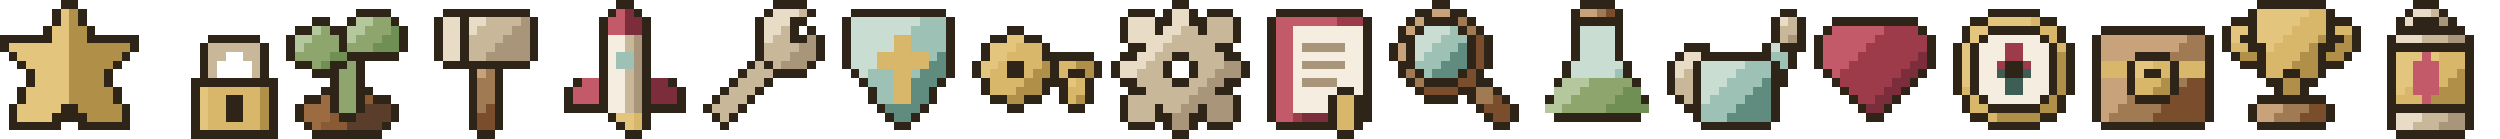
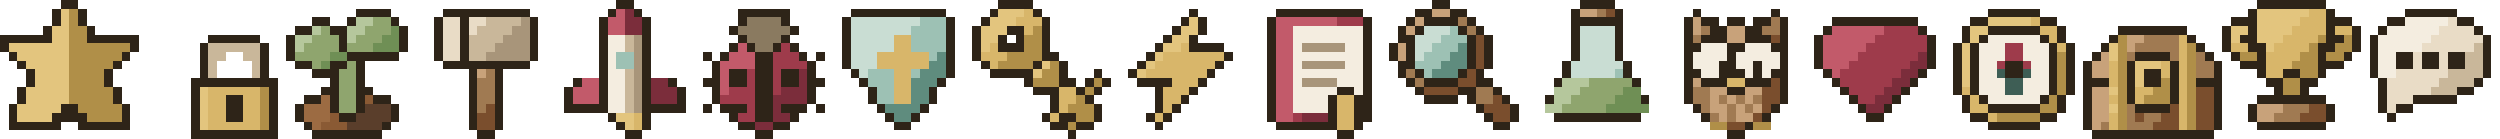
<svg xmlns="http://www.w3.org/2000/svg" aria-hidden="true" viewBox="0 0 288 16" shape-rendering="crispEdges">
  <g data-icon="star">
    <path fill="#2E2418" d="M7 0h2v1h-2zM6 1h1v2h-1zM9 1h1v2h-1zM5 3h1v1h-1zM10 3h1v1h-1zM0 4h6v1h-6zM10 4h6v1h-6zM0 5h1v1h-1zM15 5h1v1h-1zM1 6h1v1h-1zM14 6h1v1h-1zM2 7h1v1h-1zM13 7h1v1h-1zM3 8h1v2h-1zM12 8h1v2h-1zM2 10h1v2h-1zM13 10h1v2h-1zM1 12h1v2h-1zM7 12h2v1h-2zM14 12h1v2h-1zM6 13h4v1h-4zM1 14h6v1h-6zM9 14h6v1h-6z" />
    <path fill="#E3C57E" d="M7 1h1v2h-1zM6 3h2v2h-2zM1 5h7v1h-7zM2 6h6v1h-6zM3 7h5v1h-5zM4 8h4v2h-4zM3 10h5v2h-5zM2 12h5v1h-5zM2 13h4v1h-4z" />
    <path fill="#B08F48" d="M8 1h1v2h-1zM8 3h2v2h-2zM8 5h7v1h-7zM8 6h6v1h-6zM8 7h5v1h-5zM8 8h4v2h-4zM8 10h5v2h-5zM9 12h5v1h-5zM10 13h4v1h-4z" />
  </g>
  <g data-icon="lock">
    <path fill="#2E2418" d="M24 4h6v1h-6zM23 5h1v4h-1zM30 5h1v4h-1zM22 9h10v1h-10zM22 10h1v5h-1zM31 10h1v5h-1zM26 11h2v3h-2zM22 15h10v1h-10z" />
    <path fill="#C9B79A" d="M24 5h6v1h-6zM24 6h2v1h-2zM28 6h2v1h-2zM24 7h1v2h-1zM29 7h1v2h-1z" />
    <path fill="#E3C57E" d="M23 10h1v5h-1z" />
    <path fill="#D8B66A" d="M24 10h6v1h-6zM24 11h2v3h-2zM28 11h2v3h-2zM24 14h6v1h-6z" />
    <path fill="#B08F48" d="M30 10h1v5h-1z" />
  </g>
  <g data-icon="sprout">
    <path fill="#2E2418" d="M41 1h4v1h-4zM36 2h2v1h-2zM40 2h1v1h-1zM45 2h1v1h-1zM34 3h2v1h-2zM38 3h2v1h-2zM46 3h1v3h-1zM33 4h1v3h-1zM39 4h1v2h-1zM40 6h6v1h-6zM34 7h2v1h-2zM38 7h2v1h-2zM41 7h1v3h-1zM36 8h3v1h-3zM38 9h1v1h-1zM37 10h2v1h-2zM41 10h2v1h-2zM35 11h2v1h-2zM38 11h1v2h-1zM41 11h1v2h-1zM43 11h2v1h-2zM34 12h1v2h-1zM45 12h1v2h-1zM39 13h2v1h-2zM35 14h1v1h-1zM44 14h1v1h-1zM36 15h8v1h-8z" />
    <path fill="#8FA56E" d="M43 2h2v1h-2zM37 3h1v1h-1zM42 3h3v1h-3zM36 4h3v1h-3zM41 4h3v1h-3zM35 5h4v1h-4zM40 5h3v1h-3zM34 6h4v1h-4zM36 7h1v1h-1zM40 7h1v1h-1zM39 8h2v5h-2z" />
    <path fill="#9C6B42" d="M37 11h1v1h-1zM35 12h3v2h-3zM36 14h1v1h-1z" />
    <path fill="#5A3E2B" d="M42 12h3v1h-3zM41 13h4v1h-4zM40 14h4v1h-4z" />
    <path fill="#8A5A34" d="M42 11h1v1h-1zM38 13h1v1h-1zM37 14h3v1h-3z" />
    <path fill="#6F8F55" d="M45 3h1v1h-1zM44 4h2v1h-2zM43 5h3v1h-3zM38 6h2v1h-2zM37 7h1v1h-1z" />
    <path fill="#B5C79C" d="M41 2h2v1h-2zM36 3h1v1h-1zM40 3h2v1h-2zM34 4h2v1h-2zM40 4h1v1h-1zM34 5h1v1h-1z" />
  </g>
  <g data-icon="hammer">
    <path fill="#2E2418" d="M51 1h10v1h-10zM50 2h1v5h-1zM53 2h1v5h-1zM61 2h1v5h-1zM51 7h10v1h-10zM54 8h1v7h-1zM57 8h1v7h-1zM55 15h2v1h-2z" />
    <path fill="#C9B79A" d="M56 2h4v1h-4zM55 3h4v1h-4zM54 4h4v1h-4zM54 5h3v1h-3zM54 6h2v1h-2z" />
    <path fill="#A8957A" d="M60 2h1v1h-1zM59 3h2v1h-2zM58 4h3v1h-3zM57 5h4v1h-4zM56 6h5v1h-5z" />
    <path fill="#A07A52" d="M56 8h1v1h-1zM55 9h2v3h-2zM55 12h1v1h-1z" />
    <path fill="#7A4E2D" d="M56 12h1v1h-1zM55 13h2v2h-2z" />
    <path fill="#C8A27A" d="M55 8h1v1h-1z" />
    <path fill="#E9DCC6" d="M51 2h2v5h-2zM54 2h2v1h-2zM54 3h1v1h-1z" />
  </g>
  <g data-icon="rocket">
    <path fill="#2E2418" d="M71 0h2v1h-2zM70 1h1v1h-1zM73 1h1v1h-1zM69 2h1v10h-1zM74 2h1v10h-1zM66 9h1v1h-1zM77 9h1v1h-1zM65 10h1v2h-1zM78 10h1v2h-1zM65 12h5v1h-5zM74 12h5v1h-5zM70 13h1v1h-1zM74 13h1v2h-1zM71 14h1v1h-1zM72 15h2v1h-2z" />
    <path fill="#C25A6A" d="M71 1h1v1h-1zM70 2h2v2h-2zM67 9h2v1h-2zM66 10h3v2h-3z" />
    <path fill="#7B2D3B" d="M72 1h1v1h-1zM72 2h2v2h-2zM75 9h2v1h-2zM75 10h3v2h-3z" />
    <path fill="#F4EDE0" d="M70 4h2v2h-2zM70 6h1v2h-1zM70 8h2v5h-2z" />
    <path fill="#C9B79A" d="M72 4h1v2h-1zM72 8h1v5h-1z" />
    <path fill="#A8957A" d="M73 4h1v9h-1z" />
    <path fill="#9DC1B4" d="M71 6h2v2h-2z" />
    <path fill="#E3C57E" d="M71 13h2v1h-2zM72 14h1v1h-1z" />
    <path fill="#D8B66A" d="M73 13h1v2h-1z" />
  </g>
-   <g data-icon="wrench">
-     <path fill="#2E2418" d="M89 0h4v1h-4zM88 1h1v1h-1zM93 1h1v1h-1zM87 2h1v5h-1zM91 2h2v1h-2zM91 3h1v1h-1zM93 3h1v1h-1zM91 4h2v1h-2zM94 4h1v3h-1zM86 7h1v1h-1zM88 7h1v1h-1zM93 7h1v1h-1zM85 8h1v1h-1zM89 8h4v1h-4zM84 9h1v1h-1zM88 9h1v1h-1zM83 10h1v1h-1zM87 10h1v1h-1zM82 11h1v1h-1zM86 11h1v1h-1zM81 12h1v1h-1zM85 12h1v1h-1zM82 13h1v1h-1zM84 13h1v1h-1zM83 14h1v1h-1z" />
-     <path fill="#C9B79A" d="M92 1h1v1h-1zM90 3h1v1h-1zM89 4h2v1h-2zM88 5h4v1h-4zM88 6h3v1h-3zM87 7h1v1h-1zM89 7h1v1h-1zM86 8h3v1h-3zM85 9h3v1h-3zM84 10h3v1h-3zM83 11h3v1h-3zM82 12h3v1h-3zM83 13h1v1h-1z" />
-     <path fill="#A8957A" d="M93 4h1v1h-1zM92 5h2v1h-2zM91 6h3v1h-3zM90 7h3v1h-3z" />
-     <path fill="#E9DCC6" d="M89 1h3v1h-3zM88 2h3v1h-3zM88 3h2v1h-2zM88 4h1v1h-1z" />
+   <g data-icon="bug">
+     <path fill="#2E2418" d="M85 1h6v1h-6zM85 2h1v1h-1zM90 2h1v1h-1zM84 3h1v1h-1zM91 3h1v1h-1zM85 4h1v1h-1zM90 4h1v1h-1zM84 5h1v1h-1zM86 5h1v1h-1zM89 5h1v1h-1zM91 5h1v1h-1zM81 6h1v1h-1zM83 6h1v1h-1zM87 6h2v8h-2zM92 6h1v1h-1zM94 6h1v1h-1zM82 7h1v2h-1zM93 7h1v2h-1zM84 8h2v2h-2zM90 8h2v2h-2zM81 9h2v1h-2zM93 9h2v1h-2zM82 10h1v2h-1zM93 10h1v2h-1zM81 12h1v1h-1zM83 12h3v1h-3zM90 12h3v1h-3zM94 12h1v1h-1zM84 13h1v1h-1zM91 13h1v1h-1zM85 14h2v1h-2zM89 14h2v1h-2zM87 15h2v1h-2z" />
+     <path fill="#8A7A60" d="M86 2h4v1h-4zM85 3h6v1h-6zM86 4h4v1h-4zM87 5h2v1h-2z" />
+     <path fill="#7B2D3B" d="M92 8h1v2h-1zM90 10h3v1h-3zM89 11h4v1h-4zM89 12h1v1h-1zM89 13h2v1h-2zM87 14h2v1h-2z" />
+     <path fill="#C25A6A" d="M85 5h1v1h-1zM84 6h3v1h-3zM83 7h4v1h-4zM83 8h1v3h-1z" />
+     <path fill="#9E3B4B" d="M90 5h1v1h-1zM89 6h3v1h-3zM89 7h4v1h-4zM86 8h1v2h-1zM89 8h1v3h-1zM84 10h3v1h-3zM83 11h4v1h-4zM86 12h1v1h-1zM85 13h2v1h-2z" />
  </g>
  <g data-icon="shield">
    <path fill="#2E2418" d="M98 1h11v1h-11zM97 2h1v6h-1zM109 2h1v7h-1zM98 8h1v1h-1zM99 9h1v1h-1zM108 9h1v1h-1zM100 10h1v2h-1zM107 10h1v2h-1zM101 12h1v1h-1zM106 12h1v1h-1zM102 13h1v1h-1zM105 13h1v1h-1zM103 14h2v1h-2z" />
    <path fill="#9DC1B4" d="M106 2h3v1h-3zM105 3h4v3h-4zM107 6h1v1h-1zM100 8h3v2h-3zM105 8h1v1h-1zM101 10h2v2h-2z" />
    <path fill="#C9DDD3" d="M98 2h8v1h-8zM98 3h7v1h-7zM98 4h5v2h-5zM98 6h3v2h-3zM99 8h1v1h-1z" />
    <path fill="#D8B66A" d="M103 4h2v2h-2zM101 6h6v2h-6zM103 8h2v4h-2z" />
    <path fill="#5F8C7E" d="M108 6h1v1h-1zM107 7h2v1h-2zM106 8h3v1h-3zM105 9h3v1h-3zM105 10h2v2h-2zM102 12h4v1h-4zM103 13h2v1h-2z" />
  </g>
  <g data-icon="key">
-     <path fill="#2E2418" d="M116 3h2v1h-2zM114 4h2v1h-2zM118 4h2v1h-2zM113 5h1v2h-1zM120 5h1v1h-1zM120 6h6v1h-6zM112 7h1v2h-1zM116 7h2v2h-2zM121 7h1v2h-1zM126 7h1v2h-1zM123 8h2v1h-2zM113 9h1v2h-1zM120 9h3v1h-3zM125 9h1v3h-1zM120 10h1v1h-1zM122 10h1v2h-1zM114 11h2v1h-2zM118 11h2v1h-2zM116 12h2v1h-2zM123 12h2v1h-2z" />
-     <path fill="#D8B66A" d="M117 5h3v1h-3zM116 6h4v1h-4zM115 7h1v1h-1zM118 7h2v1h-2zM122 7h2v1h-2zM114 8h2v1h-2zM118 8h1v1h-1zM122 8h1v1h-1zM114 9h4v1h-4zM124 9h1v1h-1zM114 10h3v1h-3zM123 10h2v1h-2zM123 11h1v1h-1z" />
-     <path fill="#E3C57E" d="M116 4h2v1h-2zM114 5h3v1h-3zM114 6h2v1h-2zM113 7h2v1h-2zM113 8h1v1h-1zM123 9h1v1h-1z" />
-     <path fill="#B08F48" d="M120 7h1v1h-1zM124 7h2v1h-2zM119 8h2v1h-2zM125 8h1v1h-1zM118 9h2v1h-2zM117 10h3v1h-3zM116 11h2v1h-2zM124 11h1v1h-1z" />
+     <path fill="#2E2418" d="M115 0h4v1h-4zM114 1h1v1h-1zM119 1h1v1h-1zM113 2h1v1h-1zM120 2h1v4h-1zM112 3h1v4h-1zM116 3h2v1h-2zM115 4h1v1h-1zM117 4h1v1h-1zM115 5h3v1h-3zM120 6h2v1h-2zM113 7h1v1h-1zM119 7h1v1h-1zM122 7h1v2h-1zM114 8h5v1h-5zM126 8h1v1h-1zM118 9h1v1h-1zM122 9h2v1h-2zM125 9h1v1h-1zM127 9h1v1h-1zM119 10h3v1h-3zM124 10h1v1h-1zM126 10h1v1h-1zM121 11h1v2h-1zM125 11h1v1h-1zM126 12h1v2h-1zM120 13h1v1h-1zM122 13h2v1h-2zM121 14h2v1h-2zM124 14h2v1h-2zM123 15h1v1h-1z" />
+     <path fill="#B08F48" d="M119 3h1v1h-1zM118 4h2v2h-2zM116 6h4v1h-4zM115 7h4v1h-4zM121 7h1v1h-1zM120 8h2v1h-2zM119 9h3v1h-3zM126 9h1v1h-1zM125 10h1v1h-1zM124 11h1v1h-1zM123 12h3v1h-3zM124 13h2v1h-2zM123 14h1v1h-1z" />
+     <path fill="#D8B66A" d="M118 1h1v1h-1zM117 2h3v1h-3zM118 3h1v1h-1zM114 5h1v1h-1zM113 6h3v1h-3zM114 7h1v1h-1zM122 10h2v2h-2zM122 12h1v1h-1zM121 13h1v1h-1z" />
+     <path fill="#E3C57E" d="M115 1h3v1h-3zM114 2h3v1h-3zM113 3h3v1h-3zM113 4h2v1h-2zM113 5h1v1h-1zM120 7h1v1h-1zM119 8h1v1h-1z" />
  </g>
-   <g data-icon="cog">
-     <path fill="#2E2418" d="M135 0h2v1h-2zM130 1h3v1h-3zM134 1h1v1h-1zM137 1h1v1h-1zM139 1h3v1h-3zM129 2h1v3h-1zM133 2h2v1h-2zM137 2h2v1h-2zM142 2h1v3h-1zM133 3h1v1h-1zM138 3h1v1h-1zM130 5h2v1h-2zM140 5h2v1h-2zM129 6h2v1h-2zM135 6h2v1h-2zM141 6h2v1h-2zM128 7h1v2h-1zM134 7h1v2h-1zM137 7h1v2h-1zM143 7h1v2h-1zM129 9h2v1h-2zM135 9h2v1h-2zM141 9h2v1h-2zM130 10h2v1h-2zM140 10h2v1h-2zM129 11h1v3h-1zM142 11h1v3h-1zM133 12h1v1h-1zM138 12h1v1h-1zM133 13h2v1h-2zM137 13h2v1h-2zM130 14h3v1h-3zM134 14h1v1h-1zM137 14h1v1h-1zM139 14h3v1h-3zM135 15h2v1h-2z" />
-     <path fill="#C9B79A" d="M139 2h3v2h-3zM136 3h2v1h-2zM135 4h7v1h-7zM134 5h6v1h-6zM133 6h2v1h-2zM137 6h4v1h-4zM132 7h2v1h-2zM138 7h3v1h-3zM131 8h3v1h-3zM138 8h2v1h-2zM131 9h4v1h-4zM137 9h2v1h-2zM132 10h6v1h-6zM130 11h7v1h-7zM130 12h3v2h-3zM134 12h2v1h-2z" />
-     <path fill="#E9DCC6" d="M135 1h2v2h-2zM130 2h3v2h-3zM134 3h2v1h-2zM130 4h5v1h-5zM132 5h2v1h-2zM131 6h2v1h-2zM129 7h3v1h-3zM129 8h2v1h-2z" />
-     <path fill="#A8957A" d="M141 7h2v1h-2zM140 8h3v1h-3zM139 9h2v1h-2zM138 10h2v1h-2zM137 11h5v1h-5zM136 12h2v1h-2zM139 12h3v2h-3zM135 13h2v2h-2z" />
+   <g data-icon="bolt">
+     <path fill="#2E2418" d="M137 1h1v1h-1zM136 2h1v1h-1zM138 2h1v2h-1zM135 3h1v1h-1zM134 4h1v1h-1zM137 4h1v1h-1zM133 5h1v1h-1zM137 5h4v1h-4zM132 6h1v1h-1zM141 6h1v1h-1zM131 7h1v1h-1zM140 7h1v1h-1zM130 8h1v1h-1zM139 8h1v1h-1zM131 9h4v1h-4zM138 9h1v1h-1zM133 10h1v3h-1zM137 10h1v1h-1zM136 11h1v1h-1zM135 12h1v1h-1zM132 13h1v1h-1zM134 13h1v1h-1zM133 14h1v1h-1z" />
+     <path fill="#D8B66A" d="M136 5h1v1h-1zM134 6h7v1h-7zM133 7h7v1h-7zM132 8h7v1h-7zM135 9h3v1h-3zM134 10h3v1h-3zM134 11h2v1h-2zM134 12h1v1h-1zM133 13h1v1h-1z" />
+     <path fill="#E3C57E" d="M137 2h1v1h-1zM136 3h2v1h-2zM135 4h2v1h-2zM134 5h2v1h-2zM133 6h1v1h-1zM132 7h1v1h-1zM131 8h1v1h-1z" />
  </g>
  <g data-icon="book">
    <path fill="#2E2418" d="M147 1h10v1h-10zM146 2h1v12h-1zM157 2h1v9h-1zM154 10h2v1h-2zM153 11h1v3h-1zM156 11h2v3h-2zM147 14h7v1h-7zM156 14h1v1h-1zM154 15h2v1h-2z" />
    <path fill="#D8B66A" d="M154 11h2v4h-2z" />
    <path fill="#F4EDE0" d="M149 3h8v2h-8zM149 5h1v1h-1zM155 5h2v1h-2zM149 6h8v1h-8zM149 7h1v1h-1zM155 7h2v1h-2zM149 8h8v1h-8zM149 9h1v1h-1zM154 9h3v1h-3zM149 10h5v1h-5zM156 10h1v1h-1zM149 11h4v2h-4z" />
    <path fill="#C25A6A" d="M147 2h7v1h-7zM147 3h2v11h-2z" />
    <path fill="#9E3B4B" d="M154 2h3v1h-3zM149 13h1v1h-1z" />
    <path fill="#A8957A" d="M150 5h5v1h-5zM150 7h5v1h-5zM150 9h4v1h-4z" />
    <path fill="#7B2D3B" d="M150 13h3v1h-3z" />
  </g>
  <g data-icon="magnifier">
    <path fill="#2E2418" d="M165 0h2v1h-2zM163 1h2v1h-2zM167 1h2v1h-2zM162 2h1v1h-1zM164 2h4v1h-4zM169 2h1v1h-1zM161 3h1v1h-1zM163 3h1v1h-1zM168 3h1v1h-1zM170 3h1v1h-1zM161 4h2v1h-2zM169 4h1v4h-1zM171 4h1v4h-1zM160 5h1v2h-1zM162 5h1v2h-1zM161 7h2v1h-2zM161 8h1v1h-1zM163 8h1v1h-1zM168 8h1v1h-1zM170 8h1v1h-1zM162 9h1v1h-1zM164 9h4v1h-4zM170 9h2v1h-2zM163 10h1v1h-1zM168 10h2v1h-2zM172 10h1v1h-1zM164 11h4v1h-4zM169 11h1v1h-1zM173 11h1v1h-1zM170 12h1v1h-1zM174 12h1v2h-1zM171 13h1v1h-1zM172 14h2v1h-2z" />
    <path fill="#A07A52" d="M168 2h1v1h-1zM169 3h1v1h-1zM162 8h1v1h-1zM163 9h1v1h-1zM170 10h2v2h-2z" />
    <path fill="#7A4E2D" d="M170 4h1v4h-1zM169 8h1v1h-1zM168 9h2v1h-2zM164 10h4v1h-4zM172 11h1v1h-1zM171 12h3v1h-3zM172 13h2v1h-2z" />
    <path fill="#9DC1B4" d="M167 3h1v1h-1zM166 4h3v1h-3zM165 5h3v1h-3zM164 6h3v1h-3zM163 7h3v1h-3zM164 8h1v1h-1z" />
    <path fill="#C9DDD3" d="M164 3h3v1h-3zM163 4h3v1h-3zM163 5h2v1h-2zM163 6h1v1h-1z" />
    <path fill="#C8A27A" d="M165 1h2v1h-2zM163 2h1v1h-1zM162 3h1v1h-1zM161 5h1v2h-1z" />
    <path fill="#5F8C7E" d="M168 5h1v1h-1zM167 6h2v1h-2zM166 7h3v1h-3zM165 8h3v1h-3z" />
  </g>
  <g data-icon="flask">
    <path fill="#2E2418" d="M182 0h4v1h-4zM181 1h1v1h-1zM186 1h1v1h-1zM181 2h6v1h-6zM181 3h1v4h-1zM186 3h1v4h-1zM180 7h1v2h-1zM187 7h1v2h-1zM179 9h1v1h-1zM188 9h1v1h-1zM178 11h1v1h-1zM189 11h1v1h-1zM179 13h10v1h-10z" />
    <path fill="#C9DDD3" d="M182 3h4v4h-4zM181 7h6v1h-6zM181 8h5v1h-5z" />
    <path fill="#C8A27A" d="M182 1h2v1h-2z" />
    <path fill="#A07A52" d="M184 1h1v1h-1z" />
    <path fill="#7A4E2D" d="M185 1h1v1h-1z" />
    <path fill="#6F8F55" d="M187 10h2v1h-2zM186 11h3v1h-3zM185 12h5v1h-5z" />
    <path fill="#B5C79C" d="M180 9h3v1h-3zM179 10h3v1h-3zM179 11h2v1h-2zM178 12h2v1h-2z" />
    <path fill="#8FA56E" d="M183 9h5v1h-5zM182 10h5v1h-5zM181 11h5v1h-5zM180 12h5v1h-5z" />
    <path fill="#9DC1B4" d="M186 8h1v1h-1z" />
  </g>
-   <g data-icon="watering-can">
-     <path fill="#2E2418" d="M205 1h2v1h-2zM204 2h1v3h-1zM207 2h1v3h-1zM194 5h3v1h-3zM203 5h1v1h-1zM205 5h3v1h-3zM193 6h1v1h-1zM196 6h8v1h-8zM206 6h1v2h-1zM192 7h1v4h-1zM195 7h1v5h-1zM204 7h1v1h-1zM204 8h2v2h-2zM204 10h1v4h-1zM193 11h1v1h-1zM194 12h2v1h-2zM195 13h1v1h-1zM196 14h8v1h-8z" />
-     <path fill="#C9DDD3" d="M204 5h1v1h-1zM196 7h5v1h-5zM196 8h4v1h-4zM196 9h3v1h-3zM196 10h2v1h-2zM196 11h1v1h-1z" />
-     <path fill="#9DC1B4" d="M204 6h2v1h-2zM201 7h3v1h-3zM205 7h1v1h-1zM200 8h4v1h-4zM199 9h4v1h-4zM198 10h4v1h-4zM197 11h4v1h-4zM196 12h4v1h-4zM196 13h3v1h-3z" />
-     <path fill="#E9DCC6" d="M205 2h1v1h-1zM194 6h2v1h-2zM193 7h2v1h-2zM193 8h1v1h-1z" />
-     <path fill="#C9B79A" d="M206 2h1v1h-1zM205 3h2v1h-2zM205 4h1v1h-1zM194 8h1v1h-1zM193 9h2v2h-2zM194 11h1v1h-1z" />
-     <path fill="#5F8C7E" d="M203 9h1v1h-1zM202 10h2v1h-2zM201 11h3v1h-3zM200 12h4v1h-4zM199 13h5v1h-5z" />
-     <path fill="#A8957A" d="M206 4h1v1h-1z" />
+   <g data-icon="owl">
+     <path fill="#2E2418" d="M195 1h1v1h-1zM204 1h1v1h-1zM194 2h1v3h-1zM196 2h2v1h-2zM199 2h2v1h-2zM202 2h2v1h-2zM205 2h1v3h-1zM197 3h2v1h-2zM201 3h2v1h-2zM196 4h3v1h-3zM201 4h3v1h-3zM194 5h2v1h-2zM199 5h2v1h-2zM204 5h2v1h-2zM194 6h1v2h-1zM199 6h1v1h-1zM205 6h1v2h-1zM198 7h2v1h-2zM202 7h1v2h-1zM194 8h2v1h-2zM198 8h3v1h-3zM204 8h2v1h-2zM194 9h1v3h-1zM196 9h3v1h-3zM201 9h3v1h-3zM205 9h1v3h-1zM199 10h2v1h-2zM195 12h1v1h-1zM204 12h1v1h-1zM196 13h1v1h-1zM203 13h1v1h-1zM201 14h1v1h-1zM199 15h2v1h-2z" />
+     <path fill="#F4EDE0" d="M196 5h3v1h-3zM201 5h3v1h-3zM195 6h4v1h-4zM200 6h5v1h-5zM195 7h3v1h-3zM200 7h2v1h-2zM203 7h2v1h-2zM196 8h2v1h-2zM201 8h1v1h-1zM203 8h1v1h-1z" />
+     <path fill="#A07A52" d="M204 2h1v1h-1zM196 3h1v1h-1zM203 3h2v1h-2zM195 4h1v1h-1zM195 10h2v2h-2zM198 11h1v1h-1zM200 11h1v1h-1zM202 11h1v1h-1zM196 12h1v1h-1zM199 12h1v2h-1zM201 12h1v1h-1zM197 13h1v1h-1z" />
+     <path fill="#C8A27A" d="M195 2h1v2h-1zM199 3h2v2h-2zM195 9h1v1h-1zM197 10h2v1h-2zM201 10h2v1h-2zM197 11h1v1h-1zM199 11h1v1h-1zM201 11h1v1h-1zM197 12h2v1h-2zM200 12h1v1h-1zM202 12h1v1h-1zM198 13h1v1h-1zM200 13h2v1h-2z" />
+     <path fill="#7A4E2D" d="M204 4h1v1h-1zM204 9h1v1h-1zM203 10h2v2h-2zM203 12h1v1h-1zM202 13h1v1h-1zM199 14h2v1h-2z" />
+     <path fill="#B08F48" d="M197 14h2v1h-2zM202 14h2v1h-2z" />
+     <path fill="#D8B66A" d="M199 9h2v1h-2z" />
  </g>
  <g data-icon="heart">
    <path fill="#2E2418" d="M211 2h10v1h-10zM210 3h1v1h-1zM221 3h1v1h-1zM209 4h1v4h-1zM222 4h1v4h-1zM210 8h1v1h-1zM221 8h1v1h-1zM211 9h1v1h-1zM220 9h1v1h-1zM212 10h1v1h-1zM219 10h1v1h-1zM213 11h1v1h-1zM218 11h1v1h-1zM214 12h1v1h-1zM217 12h1v1h-1zM215 13h2v1h-2z" />
    <path fill="#9E3B4B" d="M217 3h4v1h-4zM216 4h6v1h-6zM215 5h7v1h-7zM214 6h7v1h-7zM213 7h7v1h-7zM212 8h7v1h-7zM212 9h6v1h-6zM213 10h4v1h-4zM214 11h2v1h-2z" />
    <path fill="#C25A6A" d="M211 3h6v1h-6zM210 4h6v1h-6zM210 5h5v1h-5zM210 6h4v1h-4zM210 7h3v1h-3zM211 8h1v1h-1z" />
    <path fill="#7B2D3B" d="M221 6h1v1h-1zM220 7h2v1h-2zM219 8h2v1h-2zM218 9h2v1h-2zM217 10h2v1h-2zM216 11h2v1h-2zM215 12h2v1h-2z" />
  </g>
  <g data-icon="compass">
    <path fill="#2E2418" d="M229 1h6v1h-6zM227 2h2v1h-2zM235 2h2v1h-2zM226 3h1v2h-1zM229 3h6v1h-6zM237 3h1v2h-1zM228 4h1v1h-1zM235 4h1v1h-1zM225 5h1v6h-1zM227 5h1v6h-1zM236 5h1v6h-1zM238 5h1v6h-1zM231 7h2v2h-2zM226 11h1v2h-1zM228 11h1v1h-1zM235 11h1v1h-1zM237 11h1v2h-1zM229 12h6v1h-6zM227 13h2v1h-2zM235 13h2v1h-2zM229 14h6v1h-6z" />
    <path fill="#D8B66A" d="M234 2h1v1h-1zM235 3h2v1h-2zM236 4h1v1h-1zM237 5h1v1h-1zM226 10h1v1h-1zM227 11h1v1h-1zM227 12h2v1h-2zM229 13h1v1h-1z" />
    <path fill="#F4EDE0" d="M229 4h6v1h-6zM228 5h3v2h-3zM233 5h3v2h-3zM228 7h2v2h-2zM234 7h2v2h-2zM228 9h3v2h-3zM233 9h3v2h-3zM229 11h6v1h-6z" />
    <path fill="#E3C57E" d="M229 2h5v1h-5zM227 3h2v1h-2zM227 4h1v1h-1zM226 5h1v5h-1z" />
    <path fill="#3E5E55" d="M230 8h1v1h-1zM233 8h1v1h-1zM231 9h2v2h-2z" />
    <path fill="#9E3B4B" d="M231 5h2v2h-2zM230 7h1v1h-1zM233 7h1v1h-1z" />
    <path fill="#B08F48" d="M237 6h1v5h-1zM236 11h1v1h-1zM235 12h2v1h-2zM230 13h5v1h-5z" />
  </g>
  <g data-icon="chest">
-     <path fill="#2E2418" d="M242 3h12v1h-12zM241 4h1v10h-1zM254 4h1v10h-1zM246 6h4v1h-4zM245 7h1v4h-1zM250 7h1v4h-1zM247 8h2v1h-2zM246 11h4v1h-4zM242 14h12v1h-12z" />
-     <path fill="#D8B66A" d="M242 7h3v2h-3zM248 7h2v1h-2zM251 7h3v2h-3zM249 8h1v1h-1zM246 9h3v1h-3zM246 10h2v1h-2z" />
-     <path fill="#E3C57E" d="M246 7h2v1h-2zM246 8h1v1h-1z" />
-     <path fill="#C8A27A" d="M242 4h10v1h-10zM242 5h9v1h-9zM242 6h4v1h-4zM242 9h3v3h-3zM242 12h2v1h-2zM242 13h1v1h-1z" />
-     <path fill="#7A4E2D" d="M252 9h2v1h-2zM251 10h3v1h-3zM250 11h4v1h-4zM249 12h5v1h-5zM248 13h6v1h-6z" />
-     <path fill="#A07A52" d="M252 4h2v1h-2zM251 5h3v1h-3zM250 6h4v1h-4zM251 9h1v1h-1zM245 11h1v1h-1zM244 12h5v1h-5zM243 13h5v1h-5z" />
-     <path fill="#B08F48" d="M249 9h1v1h-1zM248 10h2v1h-2z" />
+     <path fill="#2E2418" d="M244 3h8v1h-8zM243 4h1v1h-1zM252 4h1v1h-1zM242 5h1v1h-1zM253 5h1v1h-1zM241 6h1v1h-1zM246 6h4v1h-4zM254 6h1v1h-1zM240 7h1v2h-1zM245 7h1v5h-1zM250 7h1v5h-1zM255 7h1v2h-1zM247 8h2v2h-2zM240 9h3v1h-3zM253 9h3v1h-3zM240 10h1v5h-1zM255 10h1v5h-1zM246 12h4v1h-4zM241 15h14v1h-14z" />
+     <path fill="#D8B66A" d="M251 4h1v11h-1zM243 7h1v3h-1zM249 7h1v2h-1zM246 10h2v1h-2zM243 11h1v1h-1zM246 11h1v1h-1zM243 13h1v2h-1z" />
+     <path fill="#A07A52" d="M247 4h4v1h-4zM246 5h5v1h-5zM245 6h1v1h-1zM250 6h1v1h-1zM253 6h1v1h-1zM253 7h2v2h-2zM245 12h1v2h-1zM247 13h2v1h-2zM242 14h1v1h-1zM245 14h3v1h-3z" />
+     <path fill="#C8A27A" d="M245 4h2v1h-2zM245 5h1v1h-1zM242 6h1v1h-1zM241 7h2v2h-2zM241 10h2v4h-2zM241 14h1v1h-1z" />
+     <path fill="#E3C57E" d="M243 5h1v2h-1zM246 7h3v1h-3zM246 8h1v2h-1zM243 10h1v1h-1zM243 12h1v1h-1z" />
+     <path fill="#B08F48" d="M244 4h1v11h-1zM252 5h1v10h-1zM249 9h1v1h-1zM248 10h2v1h-2zM247 11h3v1h-3z" />
+     <path fill="#7A4E2D" d="M253 10h2v5h-2zM250 12h1v1h-1zM246 13h1v1h-1zM249 13h2v1h-2zM248 14h3v1h-3z" />
  </g>
  <g data-icon="trophy">
    <path fill="#2E2418" d="M260 0h8v1h-8zM259 1h1v1h-1zM268 1h1v1h-1zM257 2h3v1h-3zM268 2h3v1h-3zM256 3h1v3h-1zM259 3h1v1h-1zM268 3h1v1h-1zM271 3h1v3h-1zM258 4h2v1h-2zM268 4h2v1h-2zM259 5h2v1h-2zM267 5h2v1h-2zM257 6h1v1h-1zM260 6h1v1h-1zM267 6h1v1h-1zM270 6h1v1h-1zM258 7h3v1h-3zM267 7h3v1h-3zM260 8h1v1h-1zM263 8h2v1h-2zM267 8h1v1h-1zM261 9h2v1h-2zM265 9h2v1h-2zM262 10h1v1h-1zM265 10h1v1h-1zM260 11h8v1h-8zM259 12h1v2h-1zM268 12h1v2h-1zM260 14h8v1h-8z" />
    <path fill="#E3C57E" d="M260 1h6v1h-6zM260 2h5v1h-5zM257 3h2v1h-2zM260 3h4v1h-4zM257 4h1v1h-1zM260 4h3v1h-3zM261 5h1v1h-1z" />
    <path fill="#D8B66A" d="M266 1h2v1h-2zM265 2h3v1h-3zM264 3h4v1h-4zM269 3h2v1h-2zM263 4h4v1h-4zM257 5h2v1h-2zM262 5h4v1h-4zM261 6h4v1h-4zM261 7h3v1h-3zM261 8h2v1h-2z" />
    <path fill="#B08F48" d="M267 4h1v1h-1zM270 4h1v1h-1zM266 5h1v1h-1zM269 5h2v1h-2zM258 6h2v1h-2zM265 6h2v1h-2zM268 6h2v1h-2zM264 7h3v1h-3zM265 8h2v1h-2zM263 9h2v2h-2z" />
    <path fill="#A07A52" d="M263 12h3v1h-3zM262 13h3v1h-3z" />
    <path fill="#C8A27A" d="M260 12h3v1h-3zM260 13h2v1h-2z" />
    <path fill="#7A4E2D" d="M266 12h2v1h-2zM265 13h3v1h-3z" />
  </g>
-   <g data-icon="lantern">
-     <path fill="#2E2418" d="M278 0h3v1h-3zM277 1h1v1h-1zM281 1h1v1h-1zM276 2h1v1h-1zM278 2h3v1h-3zM282 2h1v1h-1zM276 3h8v1h-8zM275 4h1v1h-1zM284 4h1v1h-1zM275 5h10v1h-10zM275 6h1v6h-1zM284 6h1v6h-1zM275 12h10v1h-10zM275 13h1v2h-1zM284 13h1v2h-1zM276 15h8v1h-8z" />
-     <path fill="#E9DCC6" d="M278 1h2v1h-2zM277 2h1v1h-1zM276 4h3v1h-3zM276 13h3v1h-3zM276 14h2v1h-2z" />
-     <path fill="#C9B79A" d="M280 1h1v1h-1zM279 4h3v1h-3zM279 13h3v1h-3zM278 14h3v1h-3z" />
-     <path fill="#A8957A" d="M281 2h1v1h-1zM282 4h2v1h-2zM282 13h2v1h-2zM281 14h3v1h-3z" />
-     <path fill="#D8B66A" d="M281 6h3v2h-3zM281 8h2v1h-2zM281 9h1v1h-1zM277 10h1v1h-1zM276 11h3v1h-3z" />
-     <path fill="#E3C57E" d="M276 6h3v1h-3zM280 6h1v1h-1zM276 7h2v3h-2zM276 10h1v1h-1z" />
-     <path fill="#C25A6A" d="M279 6h1v1h-1zM278 7h3v4h-3zM279 11h1v1h-1z" />
-     <path fill="#B08F48" d="M283 8h1v1h-1zM282 9h2v1h-2zM281 10h3v1h-3zM280 11h4v1h-4z" />
+   <g data-icon="speech">
+     <path fill="#2E2418" d="M277 1h6v1h-6zM275 2h2v1h-2zM283 2h2v1h-2zM274 3h1v1h-1zM285 3h1v1h-1zM273 4h1v5h-1zM286 4h1v5h-1zM276 6h2v2h-2zM279 6h2v2h-2zM282 6h2v2h-2zM274 9h1v4h-1zM285 9h1v1h-1zM283 10h2v1h-2zM278 11h5v1h-5zM276 12h2v1h-2zM275 13h1v1h-1z" />
+     <path fill="#E9DCC6" d="M282 2h1v1h-1zM281 3h4v1h-4zM280 4h6v1h-6zM279 5h6v1h-6zM278 6h1v2h-1zM281 6h1v2h-1zM276 8h6v1h-6zM275 9h6v1h-6zM275 10h5v1h-5zM275 11h3v1h-3zM275 12h1v1h-1z" />
+     <path fill="#F4EDE0" d="M277 2h5v1h-5zM275 3h6v1h-6zM274 4h6v1h-6zM274 5h5v1h-5zM274 6h2v3h-2z" />
+     <path fill="#C9B79A" d="M285 5h1v1h-1zM284 6h2v2h-2zM282 8h4v1h-4zM281 9h4v1h-4zM280 10h3v1h-3z" />
  </g>
</svg>
